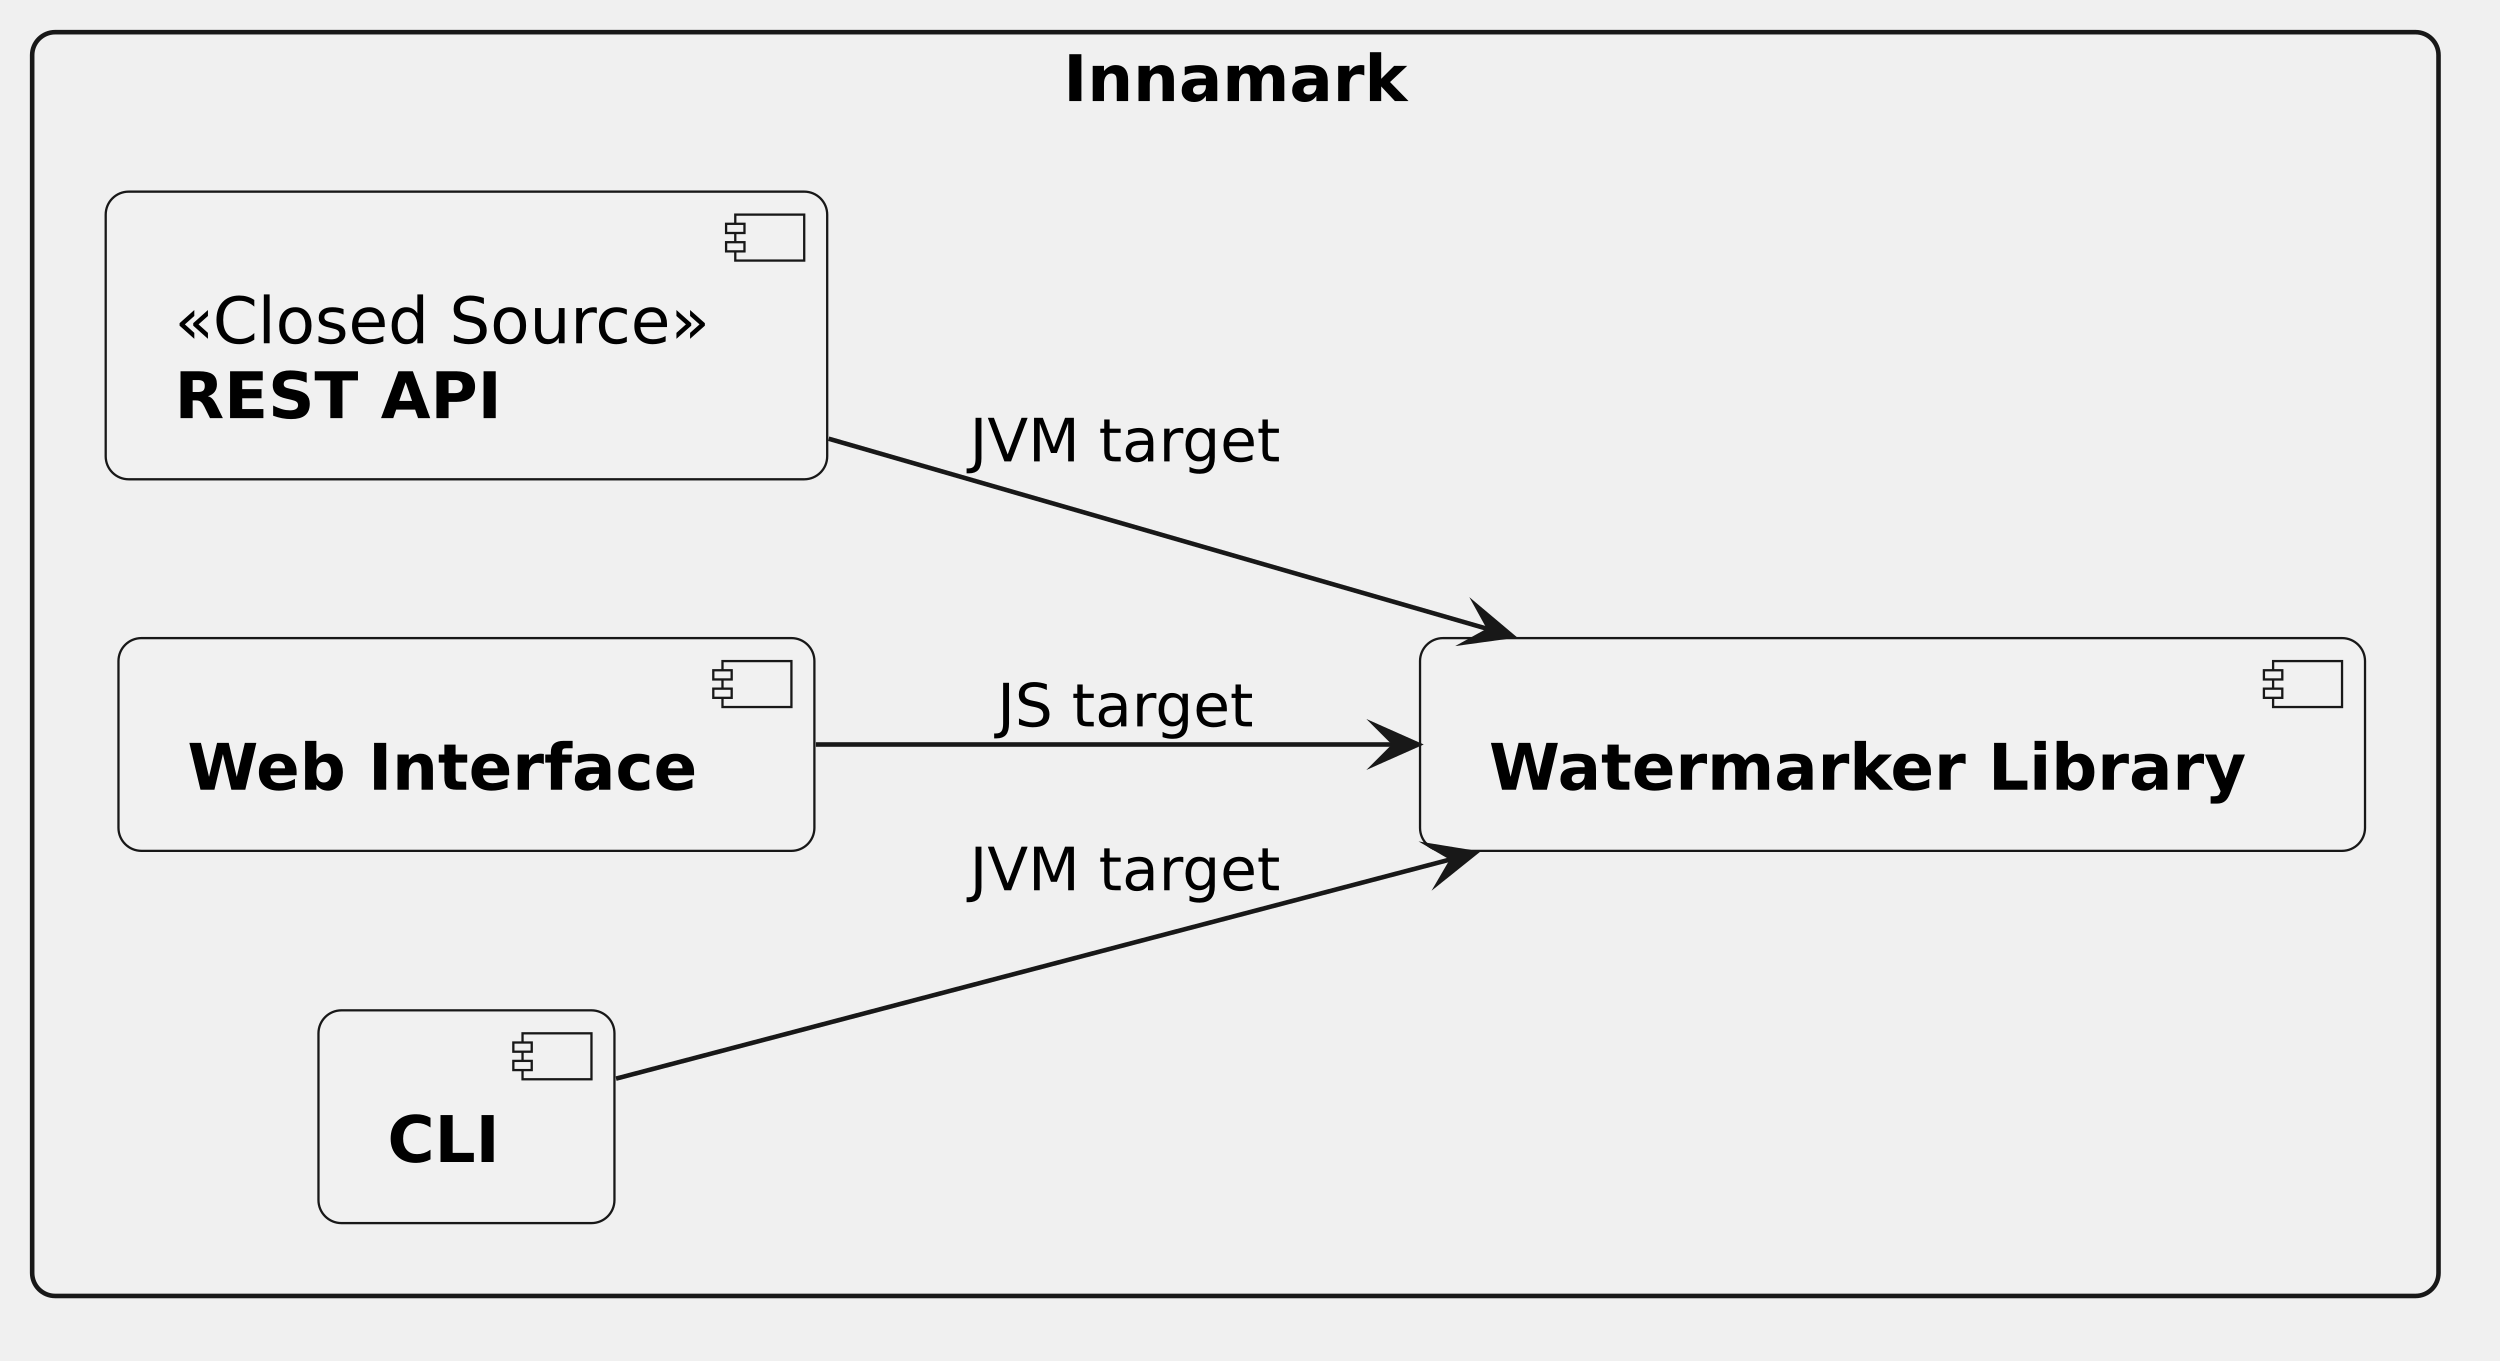
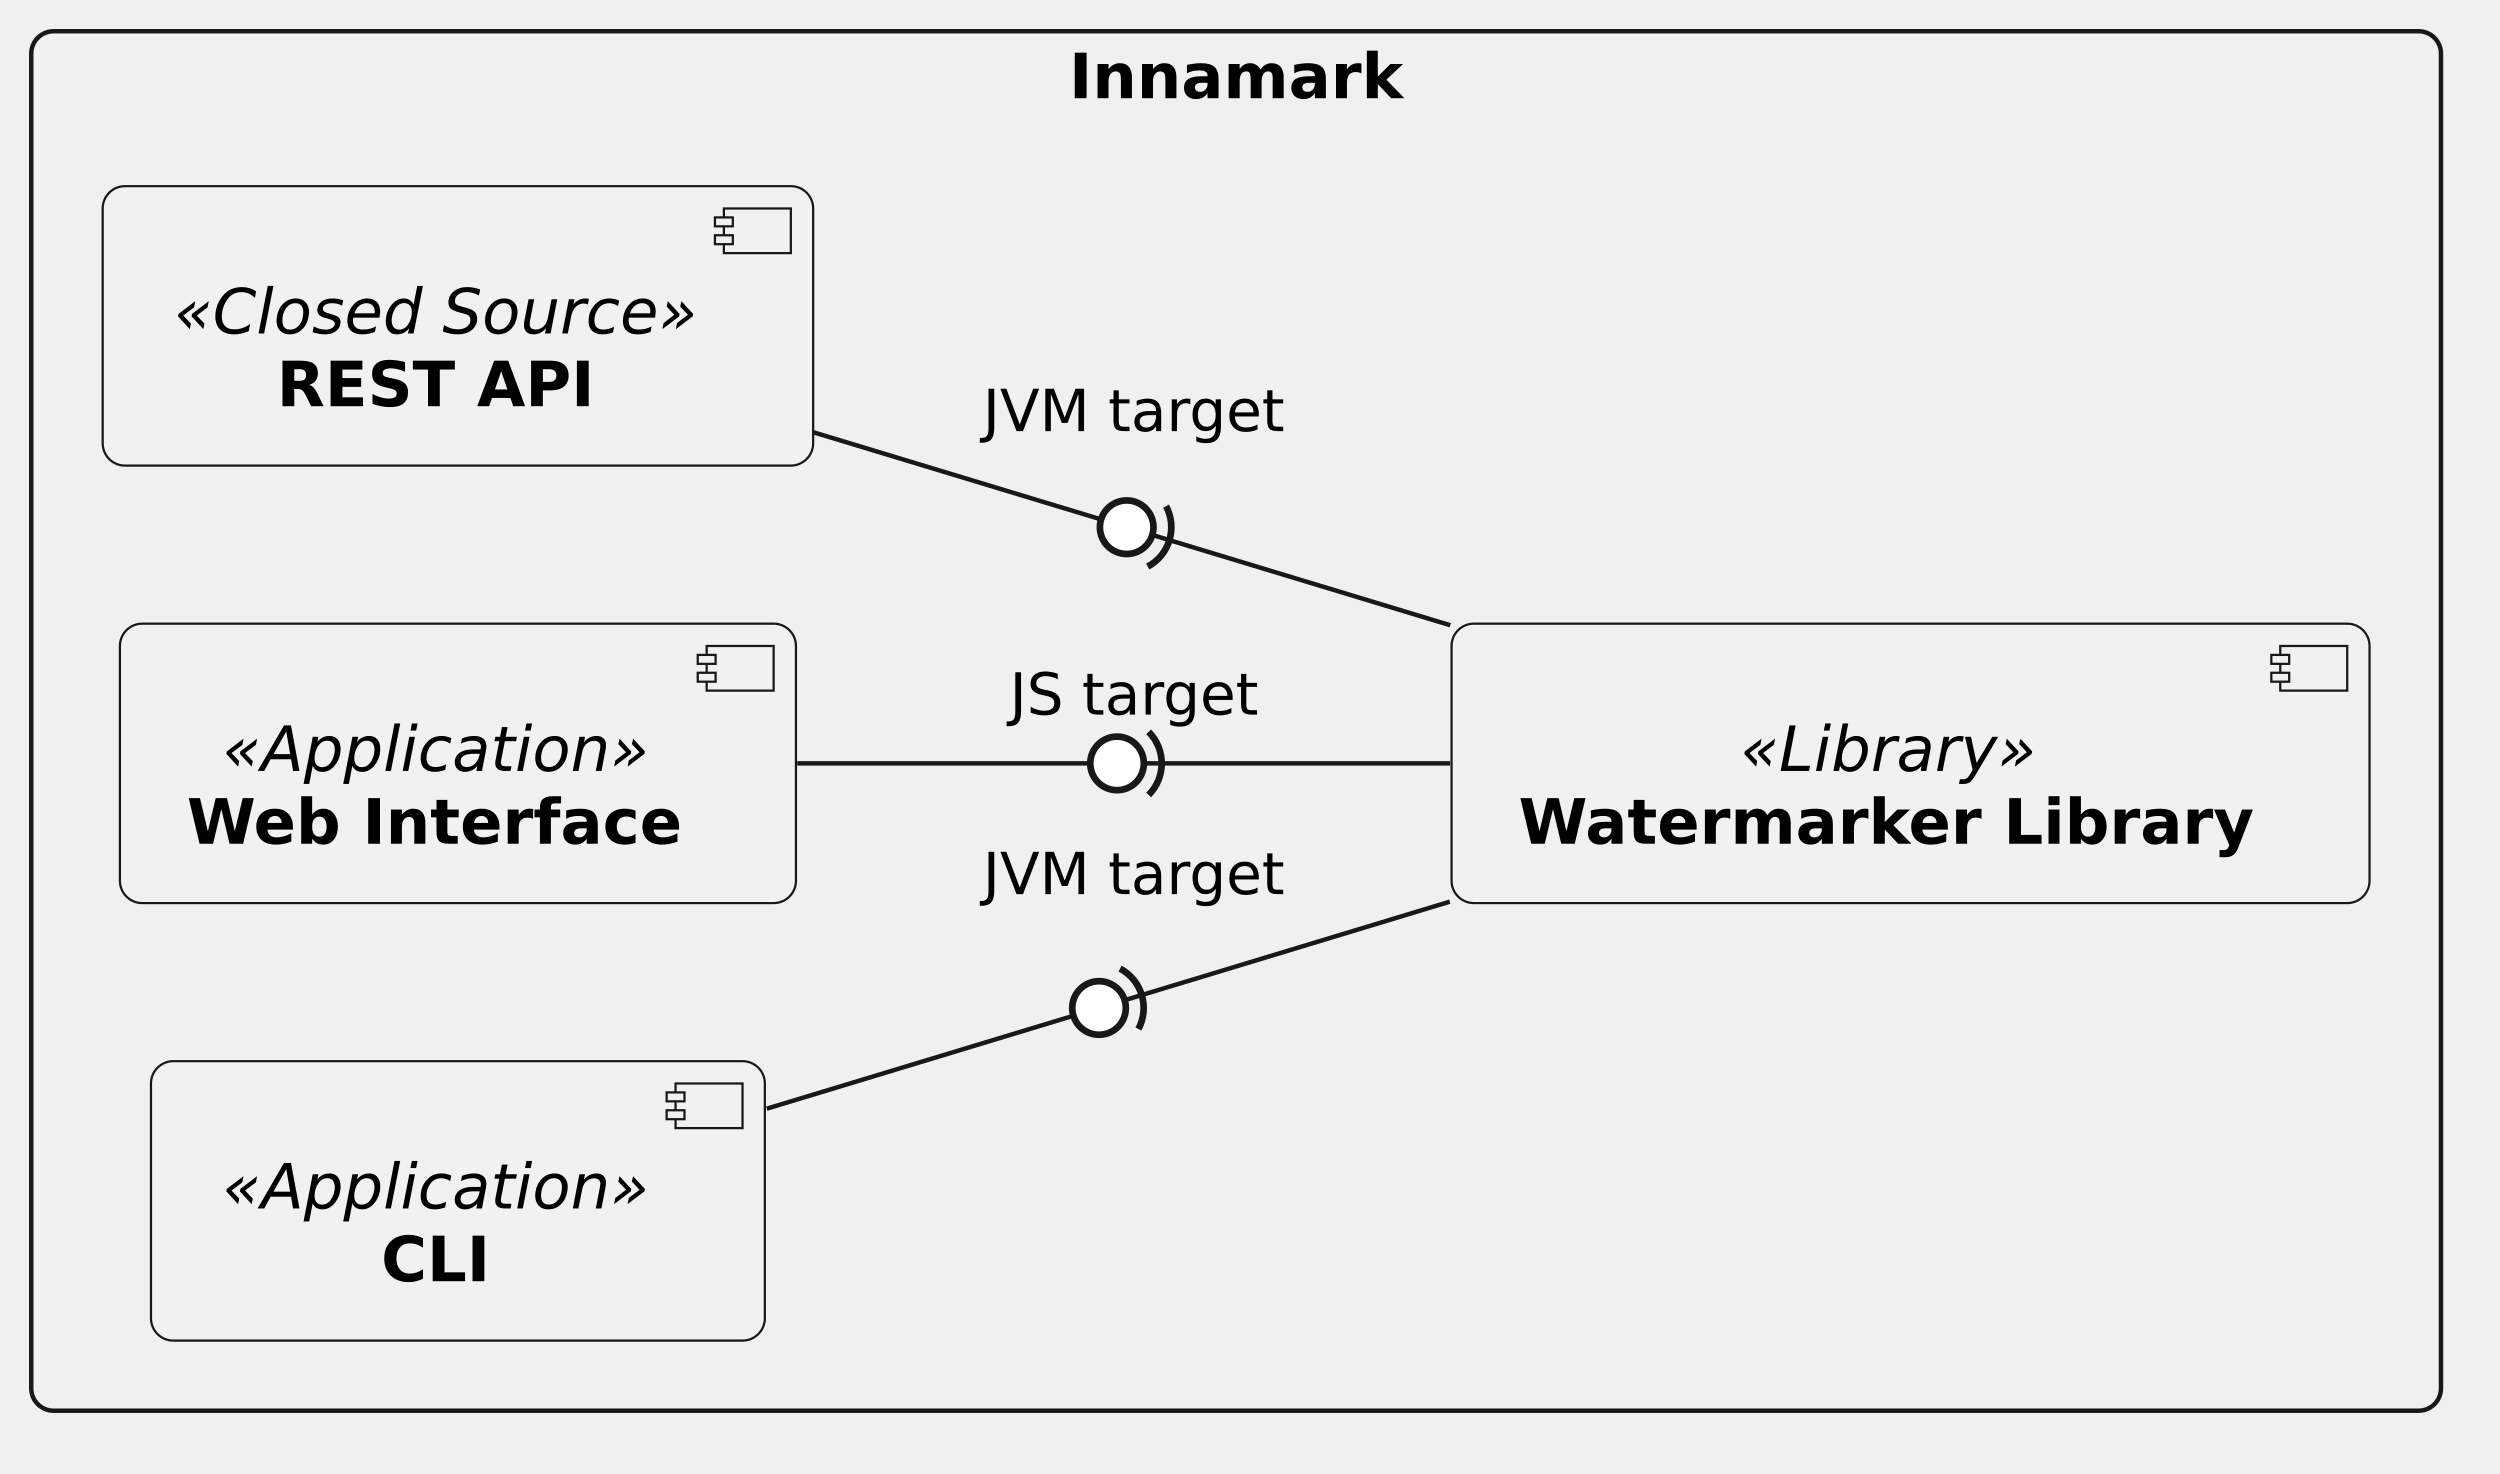
- <svg xmlns="http://www.w3.org/2000/svg" contentStyleType="text/css" data-diagram-type="DESCRIPTION" height="296px" preserveAspectRatio="none" style="width:544px;height:296px;background:#FFFFFF;" version="1.1" viewBox="0 0 544 296" width="544px" zoomAndPan="magnify">
+ <svg xmlns="http://www.w3.org/2000/svg" contentStyleType="text/css" data-diagram-type="DESCRIPTION" height="330px" preserveAspectRatio="none" style="width:560px;height:330px;background:#FFFFFF;" version="1.1" viewBox="0 0 560 330" width="560px" zoomAndPan="magnify">
  <defs />
  <g>
    <g class="cluster" data-qualified-name="system" data-source-line="10" id="ent0001">
-       <rect fill="none" height="275" rx="5" ry="5" style="stroke:#181818;stroke-width:1;" width="523.62" x="7" y="7" />
-       <text fill="#000000" font-family="'DejaVu Sans'" font-size="14" font-weight="700" lengthAdjust="spacing" textLength="74.84" x="231.39" y="21.995">Innamark</text>
+       <rect fill="none" height="309" rx="5" ry="5" style="stroke:#181818;stroke-width:1;" width="539.78" x="7" y="7" />
+       <text fill="#000000" font-family="'DejaVu Sans'" font-size="14" font-weight="700" lengthAdjust="spacing" textLength="74.84" x="239.47" y="21.995">Innamark</text>
    </g>
    <g class="entity" data-qualified-name="system.lib" data-source-line="13" id="ent0002">
-       <rect fill="#F1F1F1" height="46.297" rx="5" ry="5" style="stroke:#181818;stroke-width:0.5;" width="205.628" x="309" y="138.85" />
-       <rect fill="#F1F1F1" height="10" style="stroke:#181818;stroke-width:0.5;" width="15" x="494.628" y="143.85" />
-       <rect fill="#F1F1F1" height="2" style="stroke:#181818;stroke-width:0.5;" width="4" x="492.628" y="145.85" />
-       <rect fill="#F1F1F1" height="2" style="stroke:#181818;stroke-width:0.5;" width="4" x="492.628" y="149.85" />
-       <text fill="#000000" font-family="'DejaVu Sans'" font-size="14" font-weight="700" lengthAdjust="spacing" textLength="165.628" x="324" y="171.845">Watermarker Library</text>
+       <rect fill="#F1F1F1" height="62.594" rx="5" ry="5" style="stroke:#181818;stroke-width:0.5;" width="205.628" x="325.15" y="139.7" />
+       <rect fill="#F1F1F1" height="10" style="stroke:#181818;stroke-width:0.5;" width="15" x="510.778" y="144.7" />
+       <rect fill="#F1F1F1" height="2" style="stroke:#181818;stroke-width:0.5;" width="4" x="508.778" y="146.7" />
+       <rect fill="#F1F1F1" height="2" style="stroke:#181818;stroke-width:0.5;" width="4" x="508.778" y="150.7" />
+       <text fill="#000000" font-family="'DejaVu Sans'" font-size="14" font-style="italic" lengthAdjust="spacing" textLength="66.233" x="389.847" y="172.695">«Library»</text>
+       <text fill="#000000" font-family="'DejaVu Sans'" font-size="14" font-weight="700" lengthAdjust="spacing" textLength="165.628" x="340.15" y="188.992">Watermarker Library</text>
    </g>
    <g class="entity" data-qualified-name="system.cli" data-source-line="16" id="ent0003">
-       <rect fill="#F1F1F1" height="46.297" rx="5" ry="5" style="stroke:#181818;stroke-width:0.5;" width="64.404" x="69.3" y="219.85" />
-       <rect fill="#F1F1F1" height="10" style="stroke:#181818;stroke-width:0.5;" width="15" x="113.704" y="224.85" />
-       <rect fill="#F1F1F1" height="2" style="stroke:#181818;stroke-width:0.5;" width="4" x="111.704" y="226.85" />
-       <rect fill="#F1F1F1" height="2" style="stroke:#181818;stroke-width:0.5;" width="4" x="111.704" y="230.85" />
-       <text fill="#000000" font-family="'DejaVu Sans'" font-size="14" font-weight="700" lengthAdjust="spacing" textLength="24.404" x="84.3" y="252.845">CLI</text>
+       <rect fill="#F1F1F1" height="62.594" rx="5" ry="5" style="stroke:#181818;stroke-width:0.5;" width="137.505" x="33.82" y="237.7" />
+       <rect fill="#F1F1F1" height="10" style="stroke:#181818;stroke-width:0.5;" width="15" x="151.325" y="242.7" />
+       <rect fill="#F1F1F1" height="2" style="stroke:#181818;stroke-width:0.5;" width="4" x="149.325" y="244.7" />
+       <rect fill="#F1F1F1" height="2" style="stroke:#181818;stroke-width:0.5;" width="4" x="149.325" y="248.7" />
+       <text fill="#000000" font-family="'DejaVu Sans'" font-size="14" font-style="italic" lengthAdjust="spacing" textLength="95.505" x="49.82" y="270.695">«Application»</text>
+       <text fill="#000000" font-family="'DejaVu Sans'" font-size="14" font-weight="700" lengthAdjust="spacing" textLength="24.404" x="85.37" y="286.992">CLI</text>
    </g>
    <g class="entity" data-qualified-name="system.webinterface" data-source-line="17" id="ent0004">
-       <rect fill="#F1F1F1" height="46.297" rx="5" ry="5" style="stroke:#181818;stroke-width:0.5;" width="151.433" x="25.78" y="138.85" />
-       <rect fill="#F1F1F1" height="10" style="stroke:#181818;stroke-width:0.5;" width="15" x="157.213" y="143.85" />
-       <rect fill="#F1F1F1" height="2" style="stroke:#181818;stroke-width:0.5;" width="4" x="155.213" y="145.85" />
-       <rect fill="#F1F1F1" height="2" style="stroke:#181818;stroke-width:0.5;" width="4" x="155.213" y="149.85" />
-       <text fill="#000000" font-family="'DejaVu Sans'" font-size="14" font-weight="700" lengthAdjust="spacing" textLength="111.433" x="40.78" y="171.845">Web Interface</text>
+       <rect fill="#F1F1F1" height="62.594" rx="5" ry="5" style="stroke:#181818;stroke-width:0.5;" width="151.433" x="26.86" y="139.7" />
+       <rect fill="#F1F1F1" height="10" style="stroke:#181818;stroke-width:0.5;" width="15" x="158.293" y="144.7" />
+       <rect fill="#F1F1F1" height="2" style="stroke:#181818;stroke-width:0.5;" width="4" x="156.293" y="146.7" />
+       <rect fill="#F1F1F1" height="2" style="stroke:#181818;stroke-width:0.5;" width="4" x="156.293" y="150.7" />
+       <text fill="#000000" font-family="'DejaVu Sans'" font-size="14" font-style="italic" lengthAdjust="spacing" textLength="95.505" x="49.824" y="172.695">«Application»</text>
+       <text fill="#000000" font-family="'DejaVu Sans'" font-size="14" font-weight="700" lengthAdjust="spacing" textLength="111.433" x="41.86" y="188.992">Web Interface</text>
    </g>
    <g class="entity" data-qualified-name="system.child_api" data-source-line="20" id="ent0005">
-       <rect fill="#F1F1F1" height="62.594" rx="5" ry="5" style="stroke:#181818;stroke-width:0.5;" width="156.997" x="23" y="41.7" />
-       <rect fill="#F1F1F1" height="10" style="stroke:#181818;stroke-width:0.5;" width="15" x="159.997" y="46.7" />
-       <rect fill="#F1F1F1" height="2" style="stroke:#181818;stroke-width:0.5;" width="4" x="157.997" y="48.7" />
-       <rect fill="#F1F1F1" height="2" style="stroke:#181818;stroke-width:0.5;" width="4" x="157.997" y="52.7" />
-       <text fill="#000000" font-family="'DejaVu Sans'" font-size="14" lengthAdjust="spacing" textLength="116.997" x="38" y="74.695">«Closed Source»</text>
-       <text fill="#000000" font-family="'DejaVu Sans'" font-size="14" font-weight="700" lengthAdjust="spacing" textLength="71.155" x="38" y="90.992">REST API</text>
+       <rect fill="#F1F1F1" height="62.594" rx="5" ry="5" style="stroke:#181818;stroke-width:0.5;" width="159.148" x="23" y="41.7" />
+       <rect fill="#F1F1F1" height="10" style="stroke:#181818;stroke-width:0.5;" width="15" x="162.148" y="46.7" />
+       <rect fill="#F1F1F1" height="2" style="stroke:#181818;stroke-width:0.5;" width="4" x="160.148" y="48.7" />
+       <rect fill="#F1F1F1" height="2" style="stroke:#181818;stroke-width:0.5;" width="4" x="160.148" y="52.7" />
+       <text fill="#000000" font-family="'DejaVu Sans'" font-size="14" font-style="italic" lengthAdjust="spacing" textLength="117.147" x="39" y="74.695">«Closed Source»</text>
+       <text fill="#000000" font-family="'DejaVu Sans'" font-size="14" font-weight="700" lengthAdjust="spacing" textLength="71.155" x="61.996" y="90.992">REST API</text>
    </g>
-     <g class="link" data-entity-1="ent0003" data-entity-2="ent0002" data-link-type="dependency" data-source-line="25" id="lnk6">
-       <path d="M134.04,234.71 C177.63,223.26 253.184,203.411 316.134,186.871" fill="none" id="cli-to-lib" style="stroke:#181818;stroke-width:1;" />
-       <polygon fill="#181818" points="320.97,185.6,311.249,184.018,316.134,186.871,313.282,191.756,320.97,185.6" style="stroke:#181818;stroke-width:1;stroke-linejoin:miter;stroke-miterlimit:10;" />
-       <text fill="#000000" font-family="'DejaVu Sans'" font-size="13" lengthAdjust="spacing" textLength="67.831" x="211" y="193.717">JVM target</text>
+     <g class="link" data-entity-1="ent0003" data-entity-2="ent0002" data-link-type="association" data-source-line="24" id="lnk6">
+       <path d="M171.76,248.34 C216.14,234.89 274.84,217.1 324.76,201.97" fill="none" id="cli-lib" style="stroke:#181818;stroke-width:1;" />
+       <text fill="#000000" font-family="'DejaVu Sans'" font-size="13" lengthAdjust="spacing" textLength="67.831" x="220.15" y="200.287">JVM target</text>
+       <path d="M255,230.501 A10,10 0 0 0 250.899 216.967" fill="none" style="stroke:#181818;stroke-width:1.5;" />
+       <ellipse cx="246.183" cy="225.785" fill="#FFFFFF" rx="6" ry="6" style="stroke:#181818;stroke-width:1.5;" />
    </g>
-     <g class="link" data-entity-1="ent0004" data-entity-2="ent0002" data-link-type="dependency" data-source-line="26" id="lnk7">
-       <path d="M177.53,162 C216.92,162 260.77,162 303.57,162" fill="none" id="webinterface-to-lib" style="stroke:#181818;stroke-width:1;" />
-       <polygon fill="#181818" points="308.57,162,299.57,158,303.57,162,299.57,166,308.57,162" style="stroke:#181818;stroke-width:1;stroke-linejoin:miter;stroke-miterlimit:10;" />
-       <text fill="#000000" font-family="'DejaVu Sans'" font-size="13" lengthAdjust="spacing" textLength="55.974" x="217" y="158.067">JS target</text>
+     <g class="link" data-entity-1="ent0004" data-entity-2="ent0002" data-link-type="association" data-source-line="25" id="lnk7">
+       <path d="M178.58,171 C222.05,171 277.4,171 324.81,171" fill="none" id="webinterface-lib" style="stroke:#181818;stroke-width:1;" />
+       <text fill="#000000" font-family="'DejaVu Sans'" font-size="13" lengthAdjust="spacing" textLength="55.974" x="226.15" y="160.067">JS target</text>
+       <path d="M257.289,178.071 A10,10 0 0 0 257.289 163.929" fill="none" style="stroke:#181818;stroke-width:1.5;" />
+       <ellipse cx="250.218" cy="171" fill="#FFFFFF" rx="6" ry="6" style="stroke:#181818;stroke-width:1.5;" />
    </g>
-     <g class="link" data-entity-1="ent0005" data-entity-2="ent0002" data-link-type="dependency" data-source-line="27" id="lnk8">
-       <path d="M180.3,95.46 C225.7,108.56 278.116,123.693 324.186,136.993" fill="none" id="child_api-to-lib" style="stroke:#181818;stroke-width:1;" />
-       <polygon fill="#181818" points="328.99,138.38,321.453,132.041,324.186,136.993,319.234,139.727,328.99,138.38" style="stroke:#181818;stroke-width:1;stroke-linejoin:miter;stroke-miterlimit:10;" />
-       <text fill="#000000" font-family="'DejaVu Sans'" font-size="13" lengthAdjust="spacing" textLength="67.831" x="211" y="100.397">JVM target</text>
+     <g class="link" data-entity-1="ent0005" data-entity-2="ent0002" data-link-type="association" data-source-line="26" id="lnk8">
+       <path d="M182.27,96.85 C225.18,109.85 278.78,126.1 324.87,140.06" fill="none" id="child_api-lib" style="stroke:#181818;stroke-width:1;" />
+       <text fill="#000000" font-family="'DejaVu Sans'" font-size="13" lengthAdjust="spacing" textLength="67.831" x="220.15" y="96.567">JVM target</text>
+       <path d="M257.094,126.913 A10,10 0 0 0 261.195 113.379" fill="none" style="stroke:#181818;stroke-width:1.5;" />
+       <ellipse cx="252.377" cy="118.095" fill="#FFFFFF" rx="6" ry="6" style="stroke:#181818;stroke-width:1.5;" />
    </g>
  </g>
</svg>
